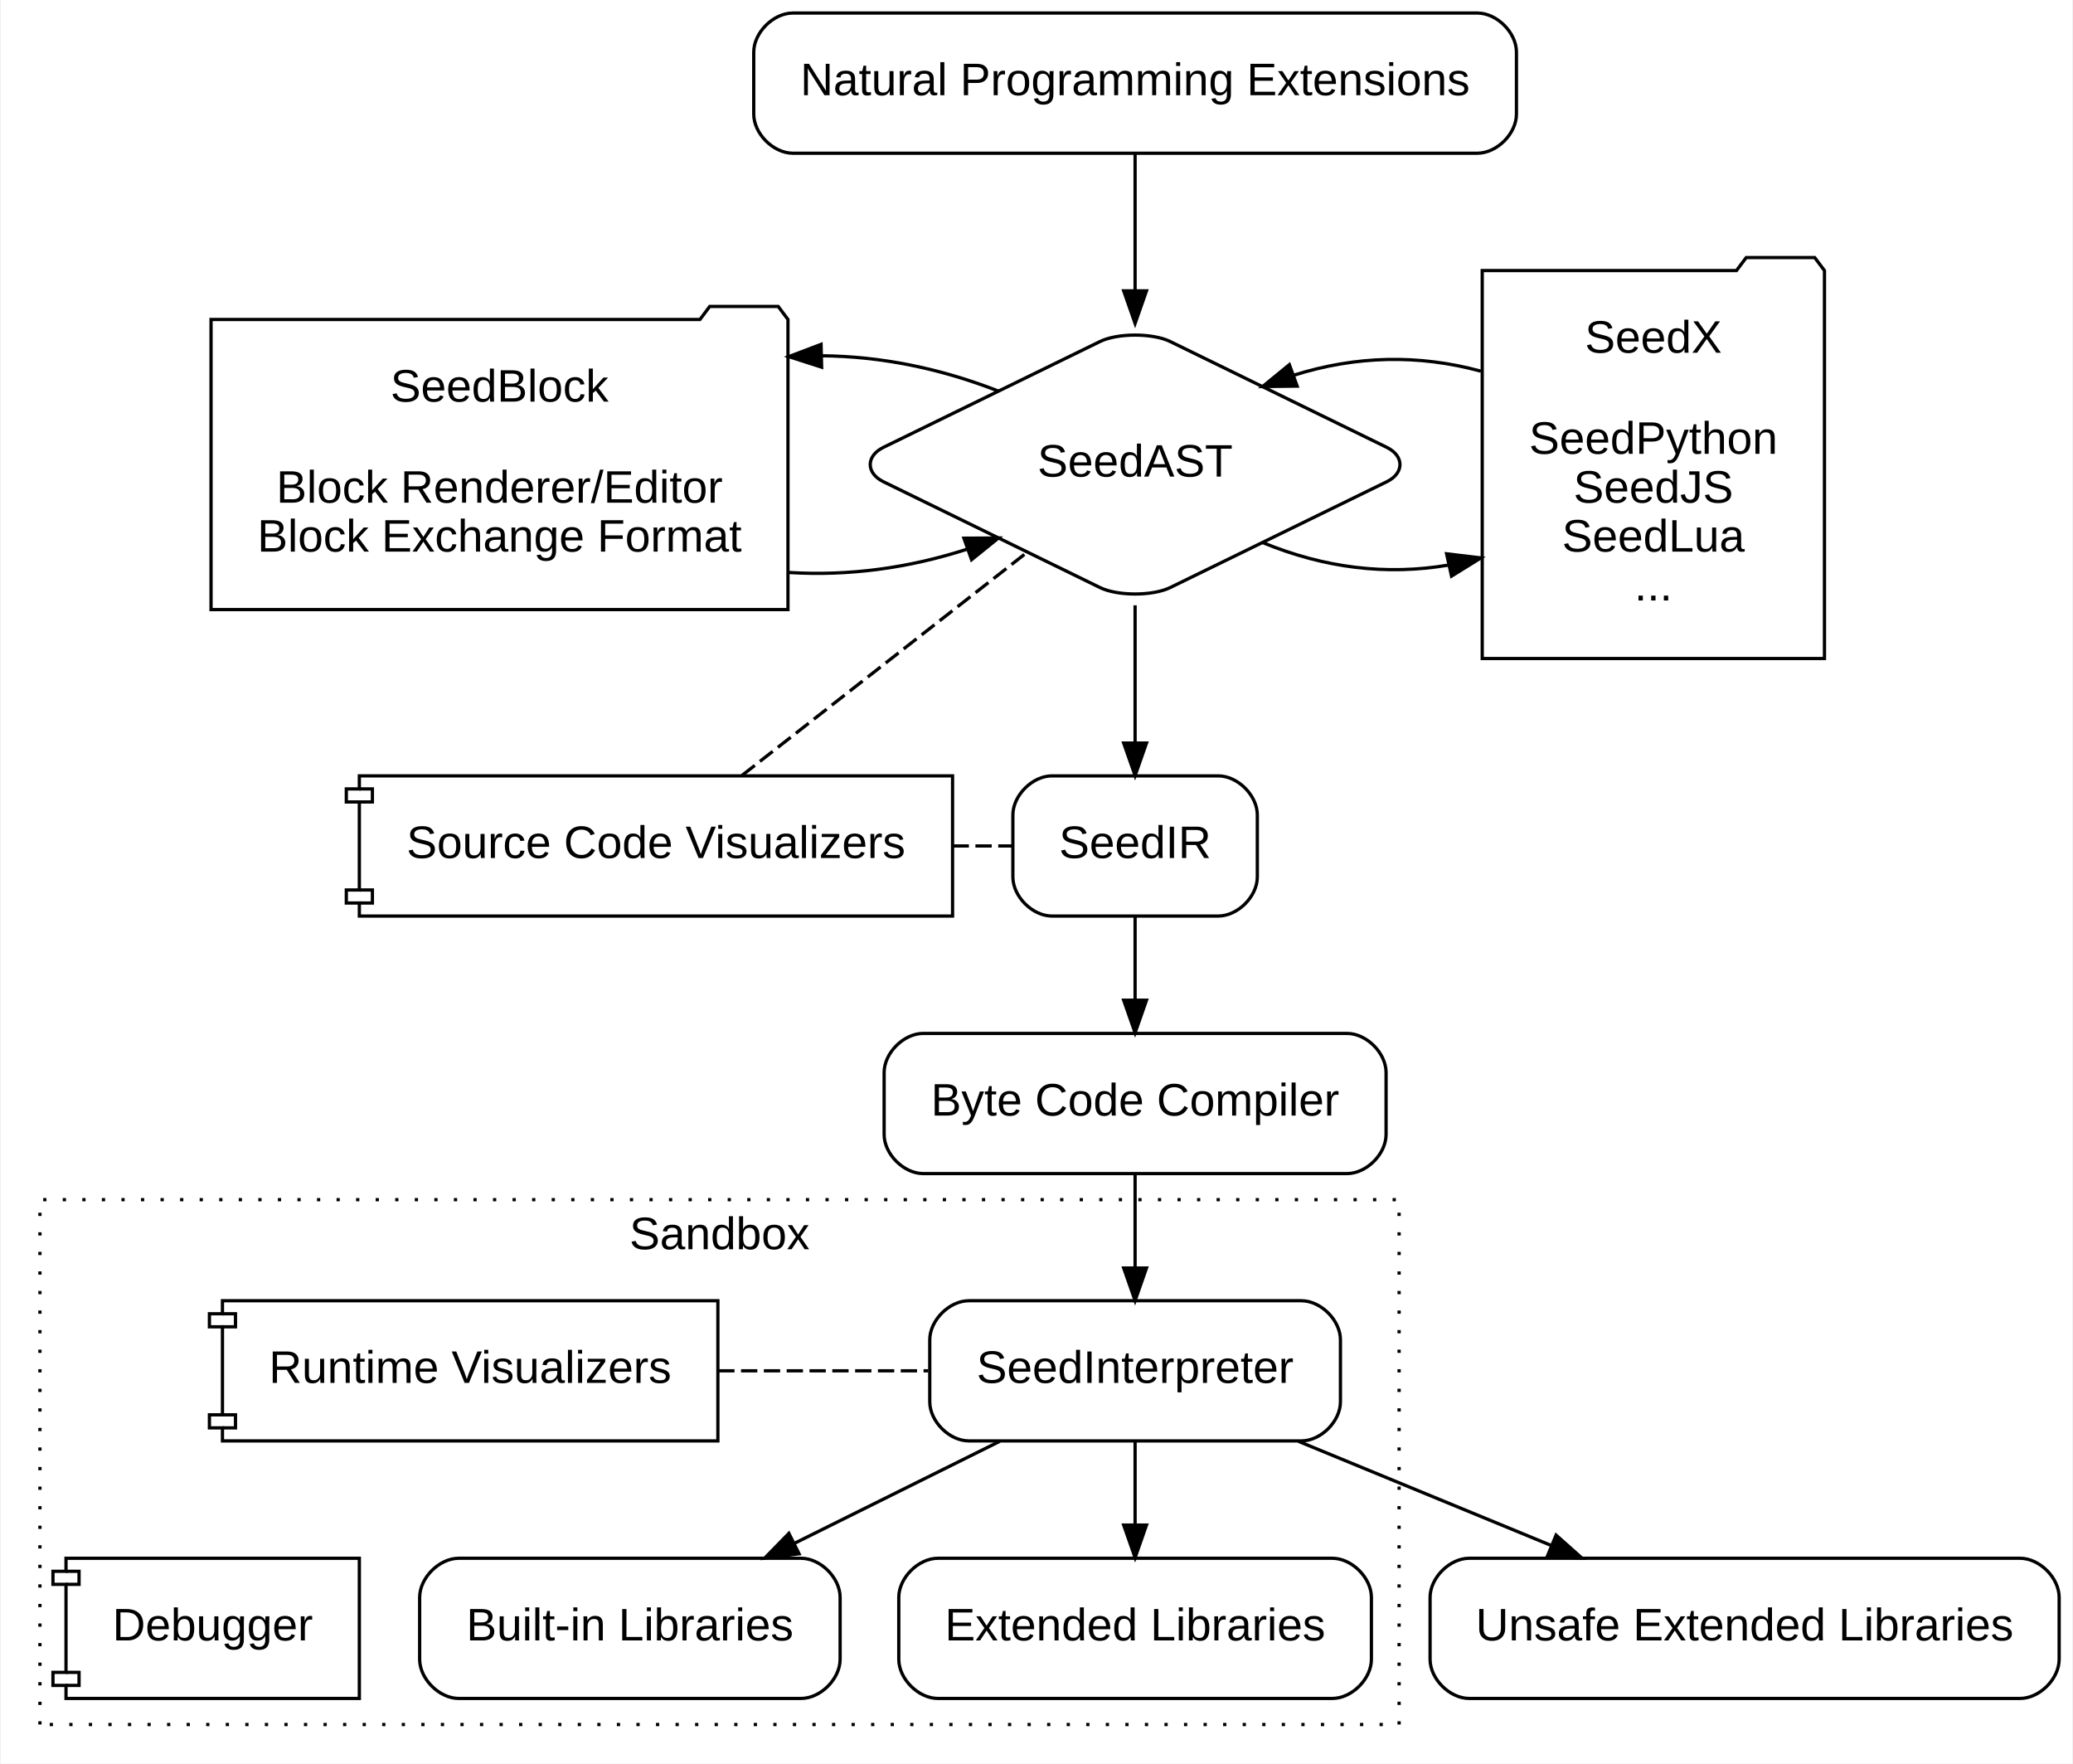
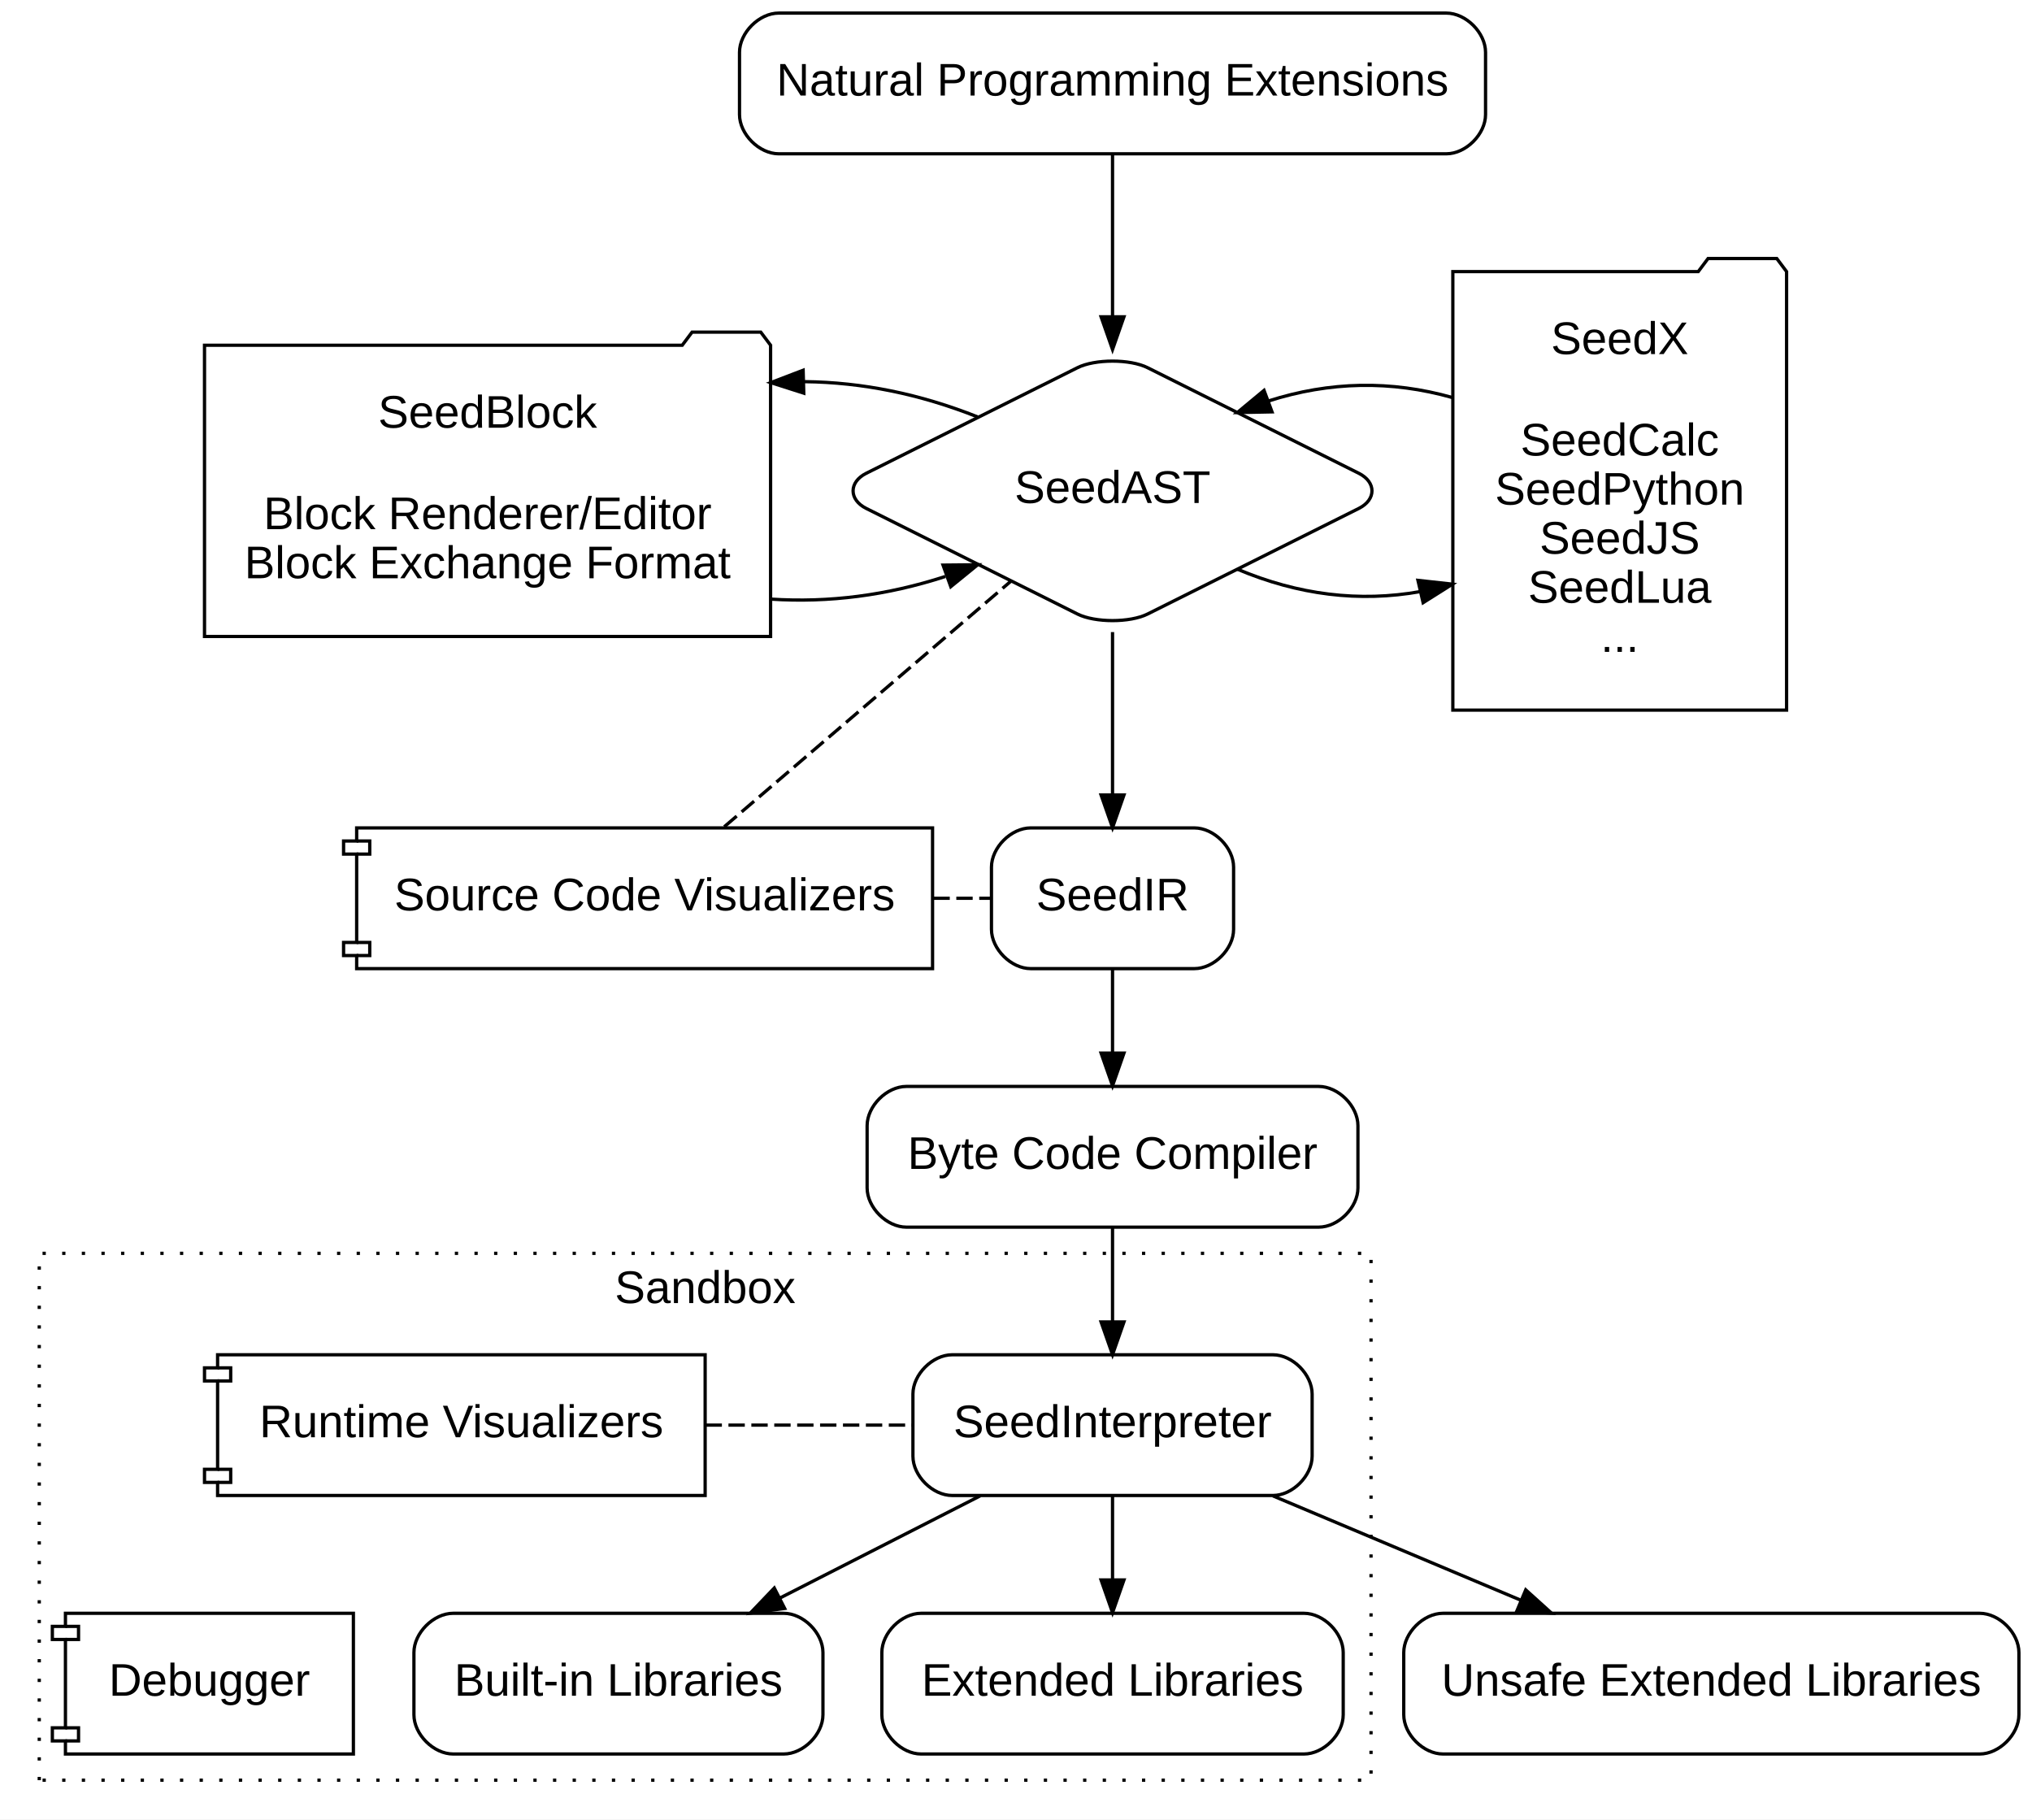
- <svg xmlns="http://www.w3.org/2000/svg" width="636pt" height="541pt" viewBox="0.00 0.00 635.50 541.00">
-   <g id="graph0" class="graph" transform="scale(1 1) rotate(0) translate(4 537)">
-     <polygon fill="white" stroke="transparent" points="-4,4 -4,-537 631.5,-537 631.5,4 -4,4" />
+ <svg xmlns="http://www.w3.org/2000/svg" width="621pt" height="556pt" viewBox="0.00 0.00 621.00 556.00">
+   <g id="graph0" class="graph" transform="scale(1 1) rotate(0) translate(4 552)">
+     <polygon fill="white" stroke="transparent" points="-4,4 -4,-552 617,-552 617,4 -4,4" />
    <g id="clust5" class="cluster">
-       <polygon fill="none" stroke="black" stroke-dasharray="1,5" points="8,-8 8,-169 425,-169 425,-8 8,-8" />
-       <text text-anchor="middle" x="216.5" y="-153.8" font-family="Arial" font-size="14.00">Sandbox</text>
+       <polygon fill="none" stroke="black" stroke-dasharray="1,5" points="8,-8 8,-169 415,-169 415,-8 8,-8" />
+       <text text-anchor="middle" x="211.5" y="-153.8" font-family="Arial" font-size="14.00">Sandbox</text>
    </g>
    <g id="node1" class="node">
-       <path fill="none" stroke="black" d="M449,-533C449,-533 239,-533 239,-533 233,-533 227,-527 227,-521 227,-521 227,-502 227,-502 227,-496 233,-490 239,-490 239,-490 449,-490 449,-490 455,-490 461,-496 461,-502 461,-502 461,-521 461,-521 461,-527 455,-533 449,-533" />
-       <text text-anchor="middle" x="344" y="-507.8" font-family="Arial" font-size="14.00">Natural Programming Extensions</text>
+       <path fill="none" stroke="black" d="M438,-548C438,-548 234,-548 234,-548 228,-548 222,-542 222,-536 222,-536 222,-517 222,-517 222,-511 228,-505 234,-505 234,-505 438,-505 438,-505 444,-505 450,-511 450,-517 450,-517 450,-536 450,-536 450,-542 444,-548 438,-548" />
+       <text text-anchor="middle" x="336" y="-522.8" font-family="Arial" font-size="14.00">Natural Programming Extensions</text>
    </g>
    <g id="node3" class="node">
-       <path fill="none" stroke="black" d="M333.22,-432.23C333.22,-432.23 266.78,-399.77 266.78,-399.77 261.39,-397.13 261.39,-391.87 266.78,-389.23 266.78,-389.23 333.22,-356.77 333.22,-356.77 338.61,-354.13 349.39,-354.13 354.78,-356.77 354.78,-356.77 421.22,-389.23 421.22,-389.23 426.61,-391.87 426.61,-397.13 421.22,-399.77 421.22,-399.77 354.78,-432.23 354.78,-432.23 349.39,-434.87 338.61,-434.87 333.22,-432.23" />
-       <text text-anchor="middle" x="344" y="-390.8" font-family="Arial" font-size="14.00">SeedAST</text>
+       <path fill="none" stroke="black" d="M325.27,-439.63C325.27,-439.63 260.73,-407.37 260.73,-407.37 255.37,-404.68 255.37,-399.32 260.73,-396.63 260.73,-396.63 325.27,-364.37 325.27,-364.37 330.63,-361.68 341.37,-361.68 346.73,-364.37 346.73,-364.37 411.27,-396.63 411.27,-396.63 416.63,-399.32 416.63,-404.68 411.27,-407.37 411.27,-407.37 346.73,-439.63 346.73,-439.63 341.37,-442.32 330.63,-442.32 325.27,-439.63" />
+       <text text-anchor="middle" x="336" y="-398.3" font-family="Arial" font-size="14.00">SeedAST</text>
    </g>
    <g id="edge1" class="edge">
-       <path fill="none" stroke="black" d="M344,-489.94C344,-478.18 344,-462.85 344,-447.97" />
-       <polygon fill="black" stroke="black" points="347.5,-447.79 344,-437.79 340.5,-447.79 347.5,-447.79" />
+       <path fill="none" stroke="black" d="M336,-505C336,-491.39 336,-472.87 336,-455.35" />
+       <polygon fill="black" stroke="black" points="339.5,-455.19 336,-445.19 332.5,-455.19 339.5,-455.19" />
    </g>
    <g id="node2" class="node">
-       <polygon fill="none" stroke="black" points="237.5,-439 234.5,-443 213.5,-443 210.5,-439 60.5,-439 60.5,-350 237.5,-350 237.5,-439" />
-       <text text-anchor="middle" x="149" y="-413.8" font-family="Arial" font-size="14.00">SeedBlock</text>
-       <text text-anchor="middle" x="149" y="-382.8" font-family="Arial" font-size="14.00">Block Renderer/Editor</text>
-       <text text-anchor="middle" x="149" y="-367.8" font-family="Arial" font-size="14.00">Block Exchange Format</text>
+       <polygon fill="none" stroke="black" points="231.5,-446.5 228.5,-450.5 207.5,-450.5 204.5,-446.5 58.5,-446.5 58.5,-357.5 231.5,-357.5 231.5,-446.5" />
+       <text text-anchor="middle" x="145" y="-421.3" font-family="Arial" font-size="14.00">SeedBlock</text>
+       <text text-anchor="middle" x="145" y="-390.3" font-family="Arial" font-size="14.00">Block Renderer/Editor</text>
+       <text text-anchor="middle" x="145" y="-375.3" font-family="Arial" font-size="14.00">Block Exchange Format</text>
    </g>
    <g id="edge2" class="edge">
-       <path fill="none" stroke="black" d="M237.74,-361.39C256,-360.27 274.26,-362.66 292.53,-368.56" />
-       <polygon fill="black" stroke="black" points="291.48,-371.91 302.08,-371.97 293.83,-365.31 291.48,-371.91" />
+       <path fill="none" stroke="black" d="M231.55,-368.92C249.33,-367.75 267.12,-370.06 284.91,-375.84" />
+       <polygon fill="black" stroke="black" points="284.2,-379.31 294.79,-379.41 286.57,-372.72 284.2,-379.31" />
    </g>
    <g id="edge3" class="edge">
-       <path fill="none" stroke="black" d="M302.08,-417.03C283.98,-424.09 265.89,-427.7 247.79,-427.87" />
-       <polygon fill="black" stroke="black" points="247.83,-424.37 237.74,-427.61 247.65,-431.37 247.83,-424.37" />
+       <path fill="none" stroke="black" d="M294.79,-424.59C277.17,-431.59 259.55,-435.18 241.92,-435.37" />
+       <polygon fill="black" stroke="black" points="241.64,-431.86 231.55,-435.08 241.45,-438.86 241.64,-431.86" />
    </g>
    <g id="node4" class="node">
-       <polygon fill="none" stroke="black" points="555.5,-454 552.5,-458 531.5,-458 528.5,-454 450.5,-454 450.5,-335 555.5,-335 555.5,-454" />
-       <text text-anchor="middle" x="503" y="-428.8" font-family="Arial" font-size="14.00">SeedX</text>
-       <text text-anchor="middle" x="503" y="-397.8" font-family="Arial" font-size="14.00">SeedPython</text>
-       <text text-anchor="middle" x="503" y="-382.8" font-family="Arial" font-size="14.00">SeedJS</text>
-       <text text-anchor="middle" x="503" y="-367.8" font-family="Arial" font-size="14.00">SeedLua</text>
-       <text text-anchor="middle" x="503" y="-352.8" font-family="Arial" font-size="14.00">...</text>
+       <polygon fill="none" stroke="black" points="542,-469 539,-473 518,-473 515,-469 440,-469 440,-335 542,-335 542,-469" />
+       <text text-anchor="middle" x="491" y="-443.8" font-family="Arial" font-size="14.00">SeedX</text>
+       <text text-anchor="middle" x="491" y="-412.8" font-family="Arial" font-size="14.00">SeedCalc</text>
+       <text text-anchor="middle" x="491" y="-397.8" font-family="Arial" font-size="14.00">SeedPython</text>
+       <text text-anchor="middle" x="491" y="-382.8" font-family="Arial" font-size="14.00">SeedJS</text>
+       <text text-anchor="middle" x="491" y="-367.8" font-family="Arial" font-size="14.00">SeedLua</text>
+       <text text-anchor="middle" x="491" y="-352.8" font-family="Arial" font-size="14.00">...</text>
    </g>
    <g id="edge4" class="edge">
-       <path fill="none" stroke="black" d="M383.13,-370.57C402.14,-362.74 421.14,-360.44 440.15,-363.66" />
-       <polygon fill="black" stroke="black" points="439.57,-367.12 450.09,-365.86 441.08,-360.28 439.57,-367.12" />
+       <path fill="none" stroke="black" d="M374.14,-378.07C392.8,-370.18 411.46,-367.9 430.12,-371.23" />
+       <polygon fill="black" stroke="black" points="429.34,-374.65 439.88,-373.49 430.92,-367.83 429.34,-374.65" />
    </g>
    <g id="node6" class="node">
-       <path fill="none" stroke="black" d="M369.5,-299C369.5,-299 318.5,-299 318.5,-299 312.5,-299 306.5,-293 306.5,-287 306.5,-287 306.5,-268 306.5,-268 306.5,-262 312.5,-256 318.5,-256 318.5,-256 369.5,-256 369.5,-256 375.5,-256 381.5,-262 381.5,-268 381.5,-268 381.5,-287 381.5,-287 381.5,-293 375.5,-299 369.5,-299" />
-       <text text-anchor="middle" x="344" y="-273.8" font-family="Arial" font-size="14.00">SeedIR</text>
+       <path fill="none" stroke="black" d="M361,-299C361,-299 311,-299 311,-299 305,-299 299,-293 299,-287 299,-287 299,-268 299,-268 299,-262 305,-256 311,-256 311,-256 361,-256 361,-256 367,-256 373,-262 373,-268 373,-268 373,-287 373,-287 373,-293 367,-299 361,-299" />
+       <text text-anchor="middle" x="336" y="-273.8" font-family="Arial" font-size="14.00">SeedIR</text>
    </g>
    <g id="edge6" class="edge">
-       <path fill="none" stroke="black" d="M344,-351.33C344,-337.41 344,-322.19 344,-309.29" />
-       <polygon fill="black" stroke="black" points="347.5,-309.07 344,-299.07 340.5,-309.07 347.5,-309.07" />
+       <path fill="none" stroke="black" d="M336,-358.84C336,-342.58 336,-324.32 336,-309.33" />
+       <polygon fill="black" stroke="black" points="339.5,-309.06 336,-299.06 332.5,-309.06 339.5,-309.06" />
    </g>
    <g id="edge5" class="edge">
-       <path fill="none" stroke="black" d="M450.09,-423.14C430.91,-428.35 411.73,-427.92 392.55,-421.86" />
-       <polygon fill="black" stroke="black" points="393.72,-418.56 383.13,-418.43 391.33,-425.14 393.72,-418.56" />
+       <path fill="none" stroke="black" d="M439.88,-430.51C421.13,-435.82 402.39,-435.47 383.64,-429.46" />
+       <polygon fill="black" stroke="black" points="384.74,-426.14 374.14,-425.93 382.3,-432.7 384.74,-426.14" />
    </g>
    <g id="node5" class="node">
-       <polygon fill="none" stroke="black" points="288,-299 106,-299 106,-295 102,-295 102,-291 106,-291 106,-264 102,-264 102,-260 106,-260 106,-256 288,-256 288,-299" />
-       <polyline fill="none" stroke="black" points="106,-295 110,-295 110,-291 106,-291 " />
-       <polyline fill="none" stroke="black" points="106,-264 110,-264 110,-260 106,-260 " />
-       <text text-anchor="middle" x="197" y="-273.8" font-family="Arial" font-size="14.00">Source Code Visualizers</text>
+       <polygon fill="none" stroke="black" points="281,-299 105,-299 105,-295 101,-295 101,-291 105,-291 105,-264 101,-264 101,-260 105,-260 105,-256 281,-256 281,-299" />
+       <polyline fill="none" stroke="black" points="105,-295 109,-295 109,-291 105,-291 " />
+       <polyline fill="none" stroke="black" points="105,-264 109,-264 109,-260 105,-260 " />
+       <text text-anchor="middle" x="193" y="-273.8" font-family="Arial" font-size="14.00">Source Code Visualizers</text>
    </g>
    <g id="edge9" class="edge">
-       <path fill="none" stroke="black" stroke-dasharray="5,2" d="M223.38,-299.13C247.8,-318.24 284.21,-346.73 310.64,-367.4" />
+       <path fill="none" stroke="black" stroke-dasharray="5,2" d="M217.34,-299.35C241.52,-320.06 278.69,-351.9 304.97,-374.42" />
    </g>
    <g id="edge10" class="edge">
-       <path fill="none" stroke="black" stroke-dasharray="5,2" d="M288.01,-277.5C294.14,-277.5 300.26,-277.5 306.38,-277.5" />
+       <path fill="none" stroke="black" stroke-dasharray="5,2" d="M281.26,-277.5C287.1,-277.5 292.95,-277.5 298.79,-277.5" />
    </g>
    <g id="node7" class="node">
-       <path fill="none" stroke="black" d="M409,-220C409,-220 279,-220 279,-220 273,-220 267,-214 267,-208 267,-208 267,-189 267,-189 267,-183 273,-177 279,-177 279,-177 409,-177 409,-177 415,-177 421,-183 421,-189 421,-189 421,-208 421,-208 421,-214 415,-220 409,-220" />
-       <text text-anchor="middle" x="344" y="-194.8" font-family="Arial" font-size="14.00">Byte Code Compiler</text>
+       <path fill="none" stroke="black" d="M399,-220C399,-220 273,-220 273,-220 267,-220 261,-214 261,-208 261,-208 261,-189 261,-189 261,-183 267,-177 273,-177 273,-177 399,-177 399,-177 405,-177 411,-183 411,-189 411,-189 411,-208 411,-208 411,-214 405,-220 399,-220" />
+       <text text-anchor="middle" x="336" y="-194.8" font-family="Arial" font-size="14.00">Byte Code Compiler</text>
    </g>
    <g id="edge7" class="edge">
-       <path fill="none" stroke="black" d="M344,-255.87C344,-248.01 344,-238.88 344,-230.29" />
-       <polygon fill="black" stroke="black" points="347.5,-230.19 344,-220.19 340.5,-230.19 347.5,-230.19" />
+       <path fill="none" stroke="black" d="M336,-255.87C336,-248.01 336,-238.88 336,-230.29" />
+       <polygon fill="black" stroke="black" points="339.5,-230.19 336,-220.19 332.5,-230.19 339.5,-230.19" />
    </g>
    <g id="node8" class="node">
-       <path fill="none" stroke="black" d="M395,-138C395,-138 293,-138 293,-138 287,-138 281,-132 281,-126 281,-126 281,-107 281,-107 281,-101 287,-95 293,-95 293,-95 395,-95 395,-95 401,-95 407,-101 407,-107 407,-107 407,-126 407,-126 407,-132 401,-138 395,-138" />
-       <text text-anchor="middle" x="344" y="-112.8" font-family="Arial" font-size="14.00">SeedInterpreter</text>
+       <path fill="none" stroke="black" d="M385,-138C385,-138 287,-138 287,-138 281,-138 275,-132 275,-126 275,-126 275,-107 275,-107 275,-101 281,-95 287,-95 287,-95 385,-95 385,-95 391,-95 397,-101 397,-107 397,-107 397,-126 397,-126 397,-132 391,-138 385,-138" />
+       <text text-anchor="middle" x="336" y="-112.8" font-family="Arial" font-size="14.00">SeedInterpreter</text>
    </g>
    <g id="edge8" class="edge">
-       <path fill="none" stroke="black" d="M344,-176.9C344,-168.13 344,-157.71 344,-148.07" />
-       <polygon fill="black" stroke="black" points="347.5,-148.03 344,-138.03 340.5,-148.03 347.5,-148.03" />
+       <path fill="none" stroke="black" d="M336,-176.9C336,-168.13 336,-157.71 336,-148.07" />
+       <polygon fill="black" stroke="black" points="339.5,-148.03 336,-138.03 332.5,-148.03 339.5,-148.03" />
    </g>
    <g id="node10" class="node">
-       <path fill="none" stroke="black" d="M241.5,-59C241.5,-59 136.5,-59 136.5,-59 130.5,-59 124.5,-53 124.5,-47 124.5,-47 124.5,-28 124.5,-28 124.5,-22 130.5,-16 136.5,-16 136.5,-16 241.5,-16 241.5,-16 247.5,-16 253.5,-22 253.5,-28 253.5,-28 253.5,-47 253.5,-47 253.5,-53 247.5,-59 241.5,-59" />
-       <text text-anchor="middle" x="189" y="-33.8" font-family="Arial" font-size="14.00">Built-in Libraries</text>
+       <path fill="none" stroke="black" d="M235.5,-59C235.5,-59 134.5,-59 134.5,-59 128.5,-59 122.5,-53 122.5,-47 122.5,-47 122.5,-28 122.5,-28 122.5,-22 128.5,-16 134.5,-16 134.5,-16 235.5,-16 235.5,-16 241.5,-16 247.5,-22 247.5,-28 247.5,-28 247.5,-47 247.5,-47 247.5,-53 241.5,-59 235.5,-59" />
+       <text text-anchor="middle" x="185" y="-33.8" font-family="Arial" font-size="14.00">Built-in Libraries</text>
    </g>
    <g id="edge12" class="edge">
-       <path fill="none" stroke="black" d="M302.46,-94.87C283.1,-85.25 259.89,-73.72 239.52,-63.6" />
-       <polygon fill="black" stroke="black" points="240.9,-60.37 230.38,-59.06 237.78,-66.64 240.9,-60.37" />
+       <path fill="none" stroke="black" d="M295.53,-94.87C276.76,-85.29 254.26,-73.82 234.48,-63.73" />
+       <polygon fill="black" stroke="black" points="235.81,-60.48 225.31,-59.06 232.63,-66.72 235.81,-60.48" />
    </g>
    <g id="node11" class="node">
-       <path fill="none" stroke="black" d="M404.5,-59C404.5,-59 283.5,-59 283.5,-59 277.5,-59 271.5,-53 271.5,-47 271.5,-47 271.5,-28 271.5,-28 271.5,-22 277.5,-16 283.5,-16 283.5,-16 404.5,-16 404.5,-16 410.5,-16 416.5,-22 416.5,-28 416.5,-28 416.5,-47 416.5,-47 416.5,-53 410.5,-59 404.5,-59" />
-       <text text-anchor="middle" x="344" y="-33.8" font-family="Arial" font-size="14.00">Extended Libraries</text>
+       <path fill="none" stroke="black" d="M394.5,-59C394.5,-59 277.5,-59 277.5,-59 271.5,-59 265.5,-53 265.5,-47 265.5,-47 265.5,-28 265.5,-28 265.5,-22 271.5,-16 277.5,-16 277.5,-16 394.5,-16 394.5,-16 400.5,-16 406.5,-22 406.5,-28 406.5,-28 406.5,-47 406.5,-47 406.5,-53 400.5,-59 394.5,-59" />
+       <text text-anchor="middle" x="336" y="-33.8" font-family="Arial" font-size="14.00">Extended Libraries</text>
    </g>
    <g id="edge13" class="edge">
-       <path fill="none" stroke="black" d="M344,-94.87C344,-87.01 344,-77.88 344,-69.29" />
-       <polygon fill="black" stroke="black" points="347.5,-69.19 344,-59.19 340.5,-69.19 347.5,-69.19" />
+       <path fill="none" stroke="black" d="M336,-94.87C336,-87.01 336,-77.88 336,-69.29" />
+       <polygon fill="black" stroke="black" points="339.5,-69.19 336,-59.19 332.5,-69.19 339.5,-69.19" />
    </g>
    <g id="node13" class="node">
-       <path fill="none" stroke="black" d="M615.5,-59C615.5,-59 446.5,-59 446.5,-59 440.5,-59 434.5,-53 434.5,-47 434.5,-47 434.5,-28 434.5,-28 434.5,-22 440.5,-16 446.5,-16 446.5,-16 615.5,-16 615.5,-16 621.5,-16 627.5,-22 627.5,-28 627.5,-28 627.5,-47 627.5,-47 627.5,-53 621.5,-59 615.5,-59" />
-       <text text-anchor="middle" x="531" y="-33.8" font-family="Arial" font-size="14.00">Unsafe Extended Libraries</text>
+       <path fill="none" stroke="black" d="M601,-59C601,-59 437,-59 437,-59 431,-59 425,-53 425,-47 425,-47 425,-28 425,-28 425,-22 431,-16 437,-16 437,-16 601,-16 601,-16 607,-16 613,-22 613,-28 613,-28 613,-47 613,-47 613,-53 607,-59 601,-59" />
+       <text text-anchor="middle" x="519" y="-33.8" font-family="Arial" font-size="14.00">Unsafe Extended Libraries</text>
    </g>
    <g id="edge14" class="edge">
-       <path fill="none" stroke="black" d="M394.11,-94.87C418,-85.03 446.74,-73.19 471.71,-62.91" />
-       <polygon fill="black" stroke="black" points="473.16,-66.1 481.07,-59.06 470.49,-59.63 473.16,-66.1" />
+       <path fill="none" stroke="black" d="M385.04,-94.87C408.31,-85.07 436.3,-73.3 460.65,-63.05" />
+       <polygon fill="black" stroke="black" points="462.28,-66.16 470.14,-59.06 459.57,-59.71 462.28,-66.16" />
    </g>
    <g id="node9" class="node">
-       <polygon fill="none" stroke="black" points="216,-138 64,-138 64,-134 60,-134 60,-130 64,-130 64,-103 60,-103 60,-99 64,-99 64,-95 216,-95 216,-138" />
-       <polyline fill="none" stroke="black" points="64,-134 68,-134 68,-130 64,-130 " />
-       <polyline fill="none" stroke="black" points="64,-103 68,-103 68,-99 64,-99 " />
-       <text text-anchor="middle" x="140" y="-112.8" font-family="Arial" font-size="14.00">Runtime Visualizers</text>
+       <polygon fill="none" stroke="black" points="211.5,-138 62.5,-138 62.5,-134 58.5,-134 58.5,-130 62.5,-130 62.5,-103 58.5,-103 58.5,-99 62.5,-99 62.5,-95 211.5,-95 211.5,-138" />
+       <polyline fill="none" stroke="black" points="62.5,-134 66.5,-134 66.5,-130 62.5,-130 " />
+       <polyline fill="none" stroke="black" points="62.5,-103 66.5,-103 66.5,-99 62.5,-99 " />
+       <text text-anchor="middle" x="137" y="-112.8" font-family="Arial" font-size="14.00">Runtime Visualizers</text>
    </g>
    <g id="edge11" class="edge">
-       <path fill="none" stroke="black" stroke-dasharray="5,2" d="M216.1,-116.5C237.58,-116.5 259.07,-116.5 280.55,-116.5" />
+       <path fill="none" stroke="black" stroke-dasharray="5,2" d="M211.62,-116.5C232.68,-116.5 253.73,-116.5 274.78,-116.5" />
    </g>
    <g id="node12" class="node">
-       <polygon fill="none" stroke="black" points="106,-59 16,-59 16,-55 12,-55 12,-51 16,-51 16,-24 12,-24 12,-20 16,-20 16,-16 106,-16 106,-59" />
+       <polygon fill="none" stroke="black" points="104,-59 16,-59 16,-55 12,-55 12,-51 16,-51 16,-24 12,-24 12,-20 16,-20 16,-16 104,-16 104,-59" />
      <polyline fill="none" stroke="black" points="16,-55 20,-55 20,-51 16,-51 " />
      <polyline fill="none" stroke="black" points="16,-24 20,-24 20,-20 16,-20 " />
-       <text text-anchor="middle" x="61" y="-33.8" font-family="Arial" font-size="14.00">Debugger</text>
+       <text text-anchor="middle" x="60" y="-33.8" font-family="Arial" font-size="14.00">Debugger</text>
    </g>
  </g>
</svg>
